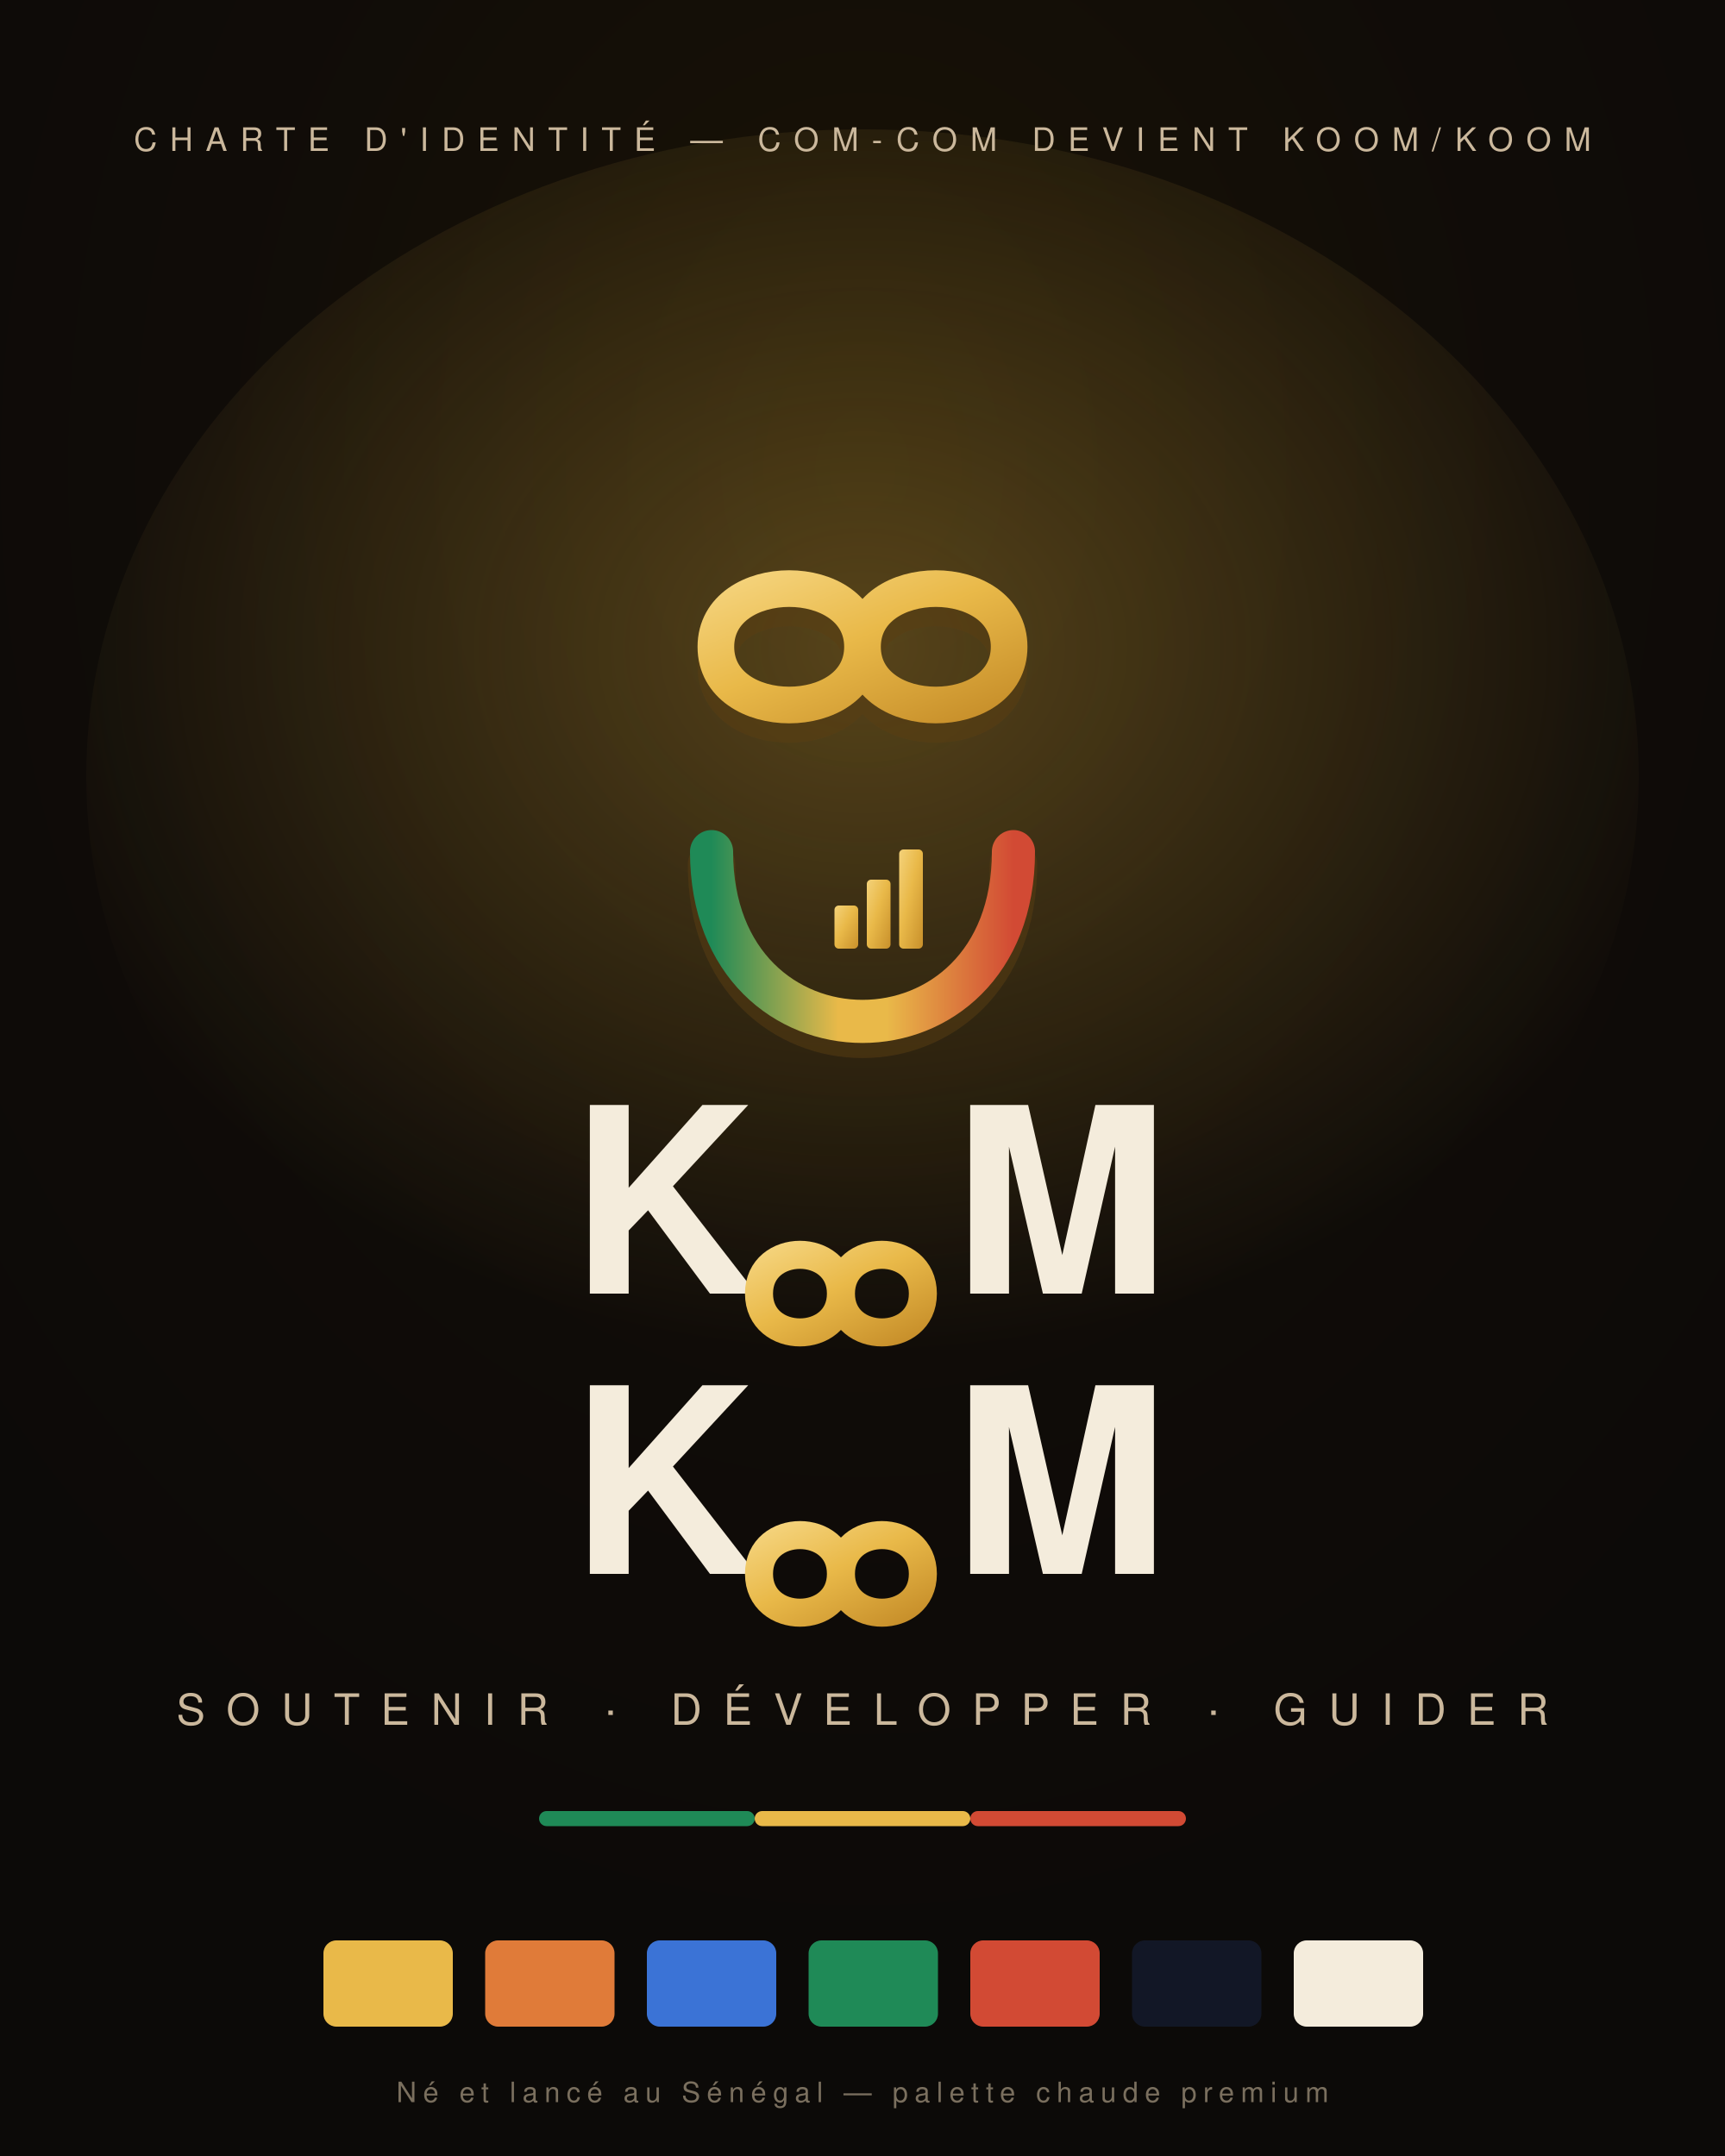
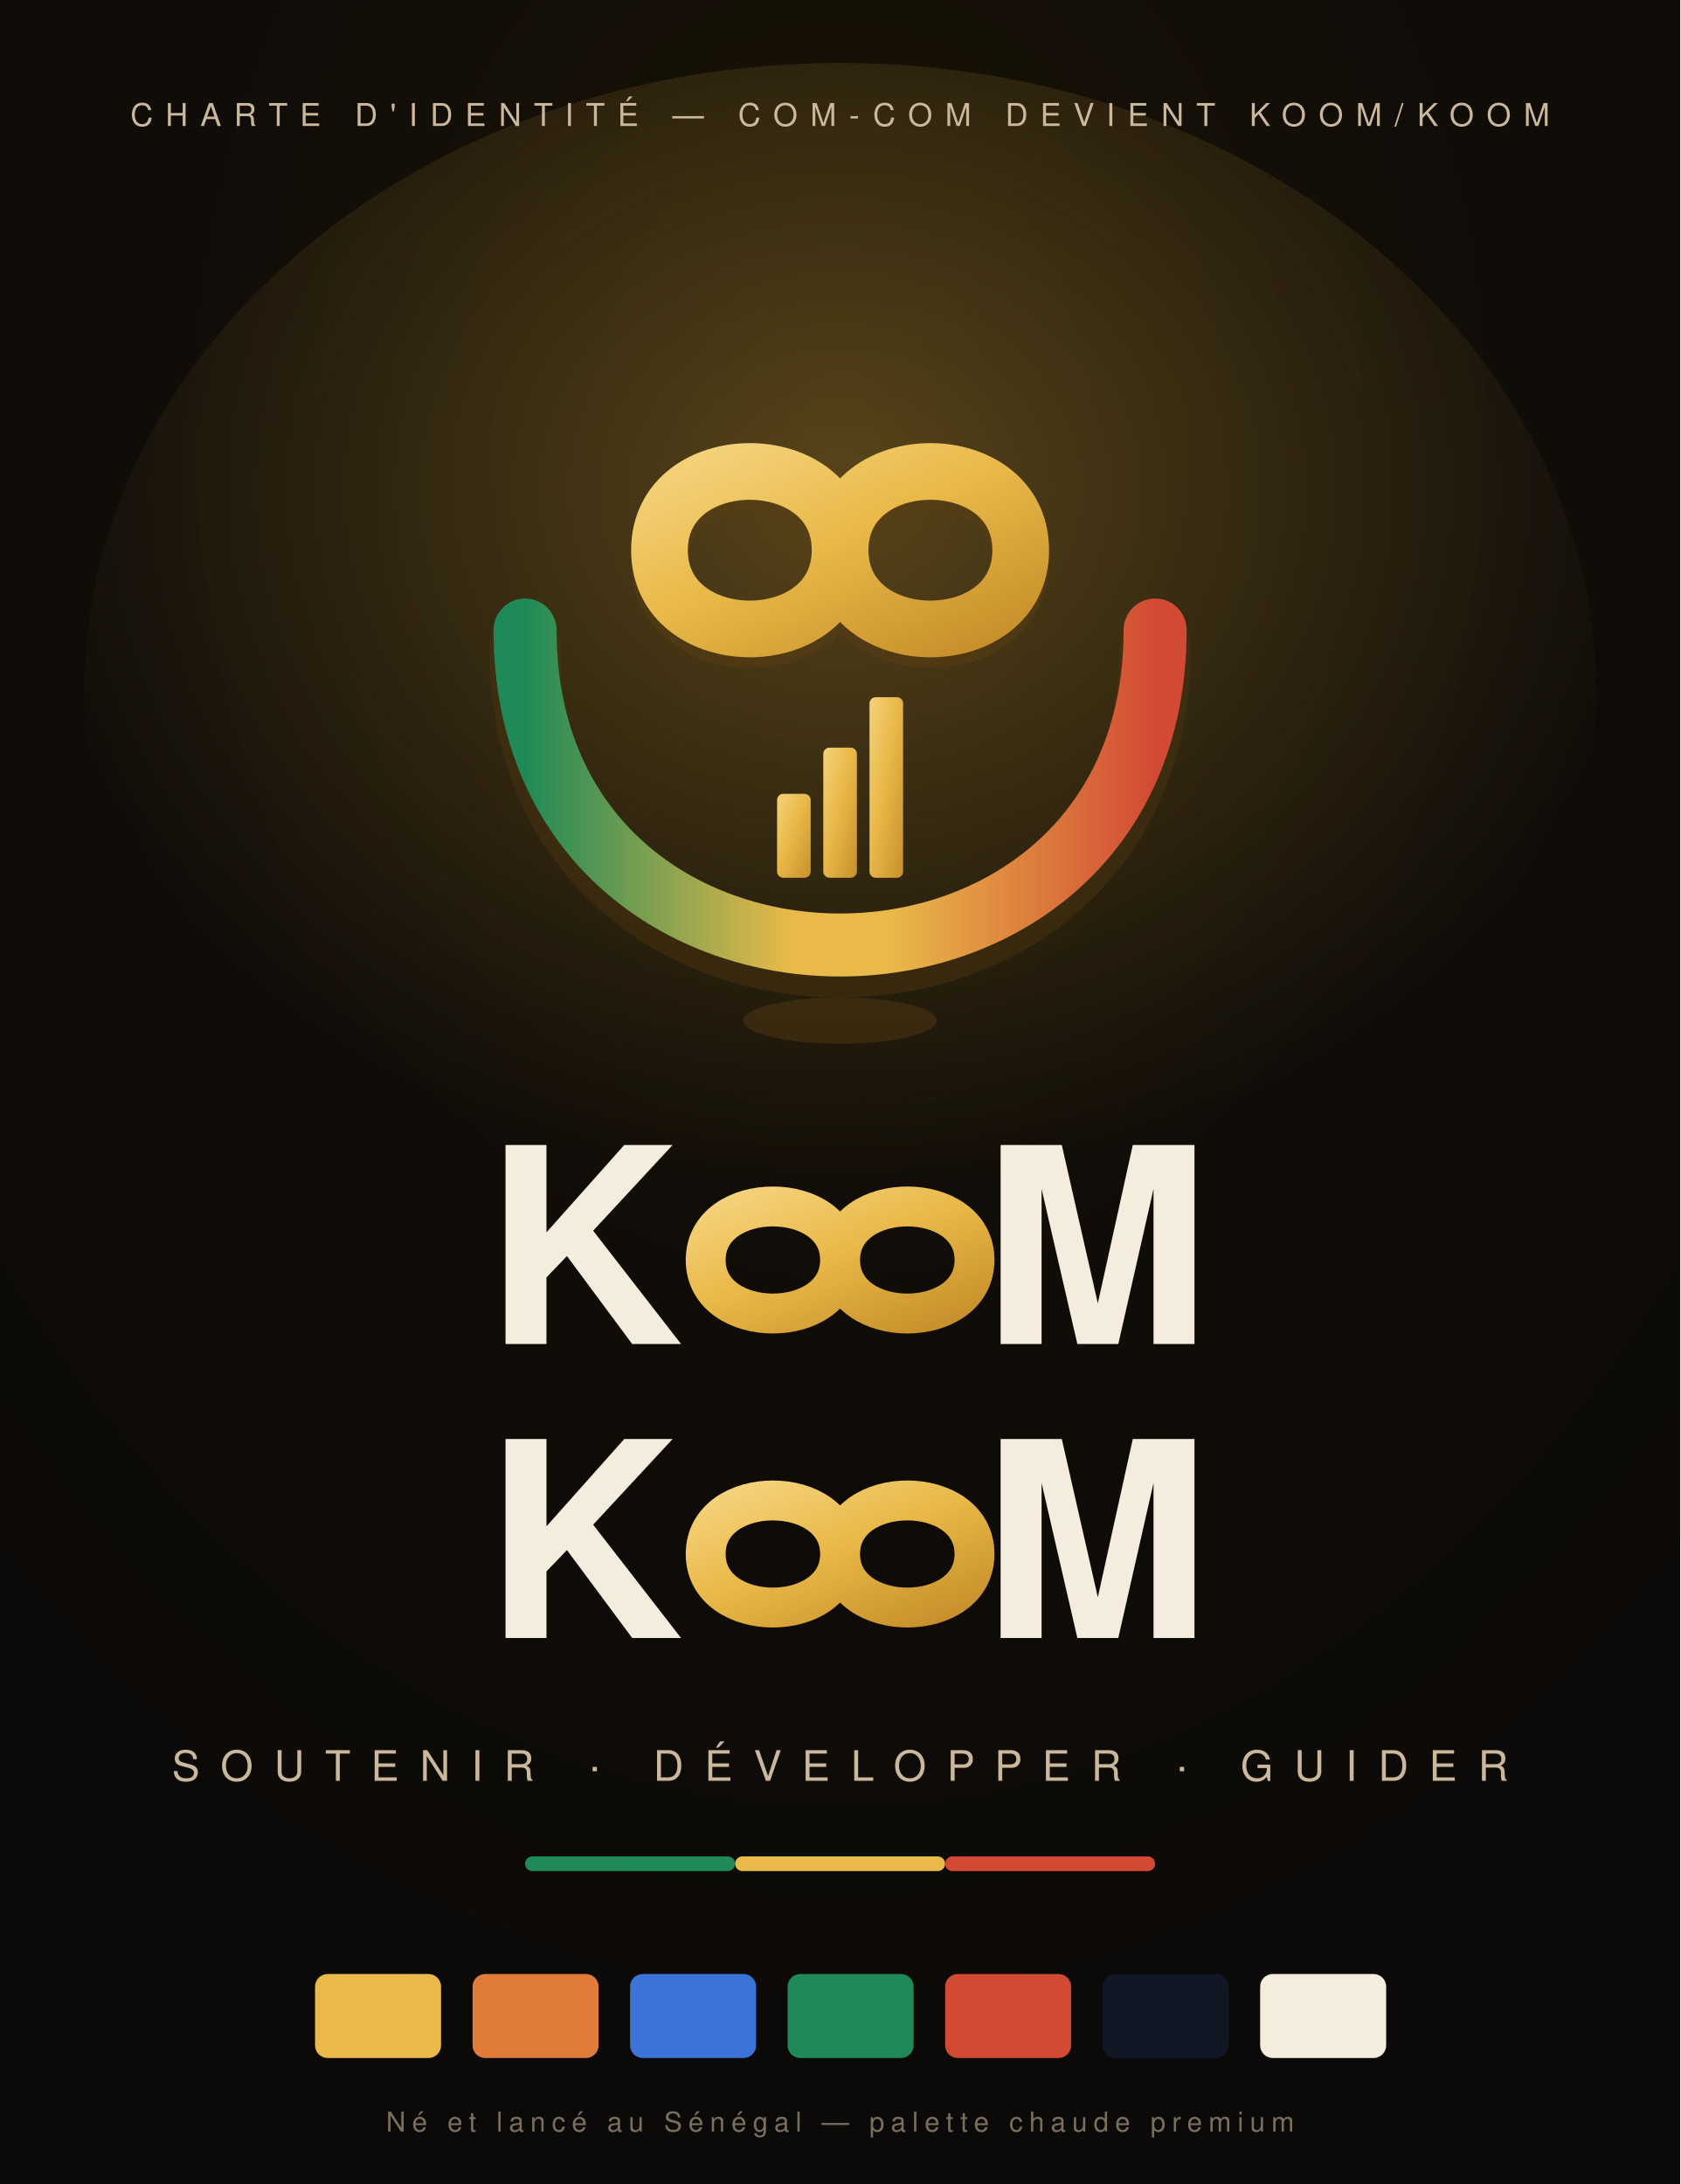
- <svg xmlns="http://www.w3.org/2000/svg" viewBox="0 0 800 1000" font-family="'Segoe UI',Helvetica,Arial,sans-serif">
+ <svg xmlns="http://www.w3.org/2000/svg" viewBox="0 0 800 1040" font-family="'Segoe UI',Helvetica,Arial,sans-serif">
  <defs>
    <linearGradient id="gold" x1="0" y1="0" x2="1" y2="1">
      <stop offset="0%" stop-color="#F4D27A" />
      <stop offset="45%" stop-color="#E9B949" />
      <stop offset="100%" stop-color="#C8902B" />
    </linearGradient>
-     <linearGradient id="cradle" x1="0" y1="0" x2="1" y2="0">
+     <linearGradient id="bowl" x1="0" y1="0" x2="1" y2="0">
      <stop offset="0%" stop-color="#1F8A57" />
      <stop offset="42%" stop-color="#E9B949" />
      <stop offset="58%" stop-color="#E9B949" />
      <stop offset="100%" stop-color="#D24A34" />
    </linearGradient>
-     <radialGradient id="bg" cx="50%" cy="22%" r="70%">
+     <radialGradient id="bg" cx="50%" cy="20%" r="75%">
      <stop offset="0%" stop-color="#1a1305" />
      <stop offset="55%" stop-color="#100c08" />
      <stop offset="100%" stop-color="#0c0a08" />
    </radialGradient>
-     <radialGradient id="glow" cx="50%" cy="40%" r="55%">
+     <radialGradient id="glow" cx="50%" cy="34%" r="55%">
      <stop offset="0%" stop-color="#E9B949" stop-opacity="0.30" />
      <stop offset="100%" stop-color="#E9B949" stop-opacity="0" />
    </radialGradient>
  </defs>
-   <rect width="800" height="1000" fill="url(#bg)" />
-   <ellipse cx="400" cy="360" rx="360" ry="300" fill="url(#glow)" />
-   <text x="400" y="70" text-anchor="middle" fill="#CBB89C" font-size="15" letter-spacing="6">CHARTE D'IDENTITÉ — COM-COM DEVIENT KOOM/KOOM</text>
+   <rect width="800" height="1040" fill="url(#bg)" />
+   <ellipse cx="400" cy="330" rx="360" ry="300" fill="url(#glow)" />
+   <text x="400" y="60" text-anchor="middle" fill="#CBB89C" font-size="15" letter-spacing="6">CHARTE D'IDENTITÉ — COM-COM DEVIENT KOOM/KOOM</text>
  <g transform="translate(400,300)">
-     <g transform="translate(-100,-50) scale(1.0)">
-       <path d="M100 54 C100 18 168 18 168 54 C168 90 100 90 100 54 C100 18 32 18 32 54 C32 90 100 90 100 54 Z" fill="none" stroke="#5A3D12" stroke-width="17" stroke-linecap="round" opacity="0.5" transform="translate(0,5)" />
-       <path d="M100 50 C100 14 168 14 168 50 C168 86 100 86 100 50 C100 14 32 14 32 50 C32 86 100 86 100 50 Z" fill="none" stroke="url(#gold)" stroke-width="17" stroke-linecap="round" />
+     <path d="M-150 0 C-150 200 150 200 150 0" fill="none" stroke="#4a3310" stroke-width="34" stroke-linecap="round" opacity="0.5" transform="translate(0,8)" />
+     <path d="M-150 0 C-150 200 150 200 150 0" fill="none" stroke="url(#bowl)" stroke-width="30" stroke-linecap="round" />
+     <ellipse cx="0" cy="186" rx="46" ry="11" fill="#4a3310" opacity="0.6" />
+     <g fill="url(#gold)">
+       <rect x="-30" y="78" width="16" height="40" rx="3" />
+       <rect x="-8" y="56" width="16" height="62" rx="3" />
+       <rect x="14" y="32" width="16" height="86" rx="3" />
    </g>
-     <path d="M-70 95 C-70 200 70 200 70 95" fill="none" stroke="#5A3D12" stroke-width="22" stroke-linecap="round" opacity="0.5" transform="translate(0,6)" />
-     <path d="M-70 95 C-70 200 70 200 70 95" fill="none" stroke="url(#cradle)" stroke-width="20" stroke-linecap="round" />
-     <g fill="url(#gold)">
-       <rect x="-13" y="120" width="11" height="20" rx="2" />
-       <rect x="2" y="108" width="11" height="32" rx="2" />
-       <rect x="17" y="94" width="11" height="46" rx="2" />
+     <g transform="translate(0,-46)">
+       <path d="M0 8 C0 -42 -86 -42 -86 8 C-86 58 0 58 0 8 C0 -42 86 -42 86 8 C86 58 0 58 0 8 Z" fill="none" stroke="#5A3D12" stroke-width="27" stroke-linecap="round" opacity="0.5" transform="translate(0,5)" />
+       <path d="M0 8 C0 -42 -86 -42 -86 8 C-86 58 0 58 0 8 C0 -42 86 -42 86 8 C86 58 0 58 0 8 Z" fill="none" stroke="url(#gold)" stroke-width="27" stroke-linecap="round" />
    </g>
  </g>
  <g text-anchor="middle" font-weight="700">
-     <g transform="translate(400,600)">
-       <text x="-92" y="0" fill="#F4ECDC" font-size="120">K</text>
-       <g transform="translate(0,-30)">
-         <path d="M-48 30 C-48 6 -10 6 -10 30 C-10 54 -48 54 -48 30 Z M-10 30 C-10 6 28 6 28 30 C28 54 -10 54 -10 30 Z" fill="none" stroke="url(#gold)" stroke-width="13" stroke-linecap="round" />
+     <g transform="translate(400,640)">
+       <text x="-122" y="0" fill="#F4ECDC" font-size="130">K</text>
+       <g transform="translate(0,-40)">
+         <path d="M0 0 C0 -34 -64 -34 -64 0 C-64 34 0 34 0 0 C0 -34 64 -34 64 0 C64 34 0 34 0 0 Z" fill="none" stroke="url(#gold)" stroke-width="19" stroke-linecap="round" />
      </g>
-       <text x="92" y="0" fill="#F4ECDC" font-size="120">M</text>
+       <text x="122" y="0" fill="#F4ECDC" font-size="130">M</text>
    </g>
-     <g transform="translate(400,730)">
-       <text x="-92" y="0" fill="#F4ECDC" font-size="120">K</text>
-       <g transform="translate(0,-30)">
-         <path d="M-48 30 C-48 6 -10 6 -10 30 C-10 54 -48 54 -48 30 Z M-10 30 C-10 6 28 6 28 30 C28 54 -10 54 -10 30 Z" fill="none" stroke="url(#gold)" stroke-width="13" stroke-linecap="round" />
+     <g transform="translate(400,780)">
+       <text x="-122" y="0" fill="#F4ECDC" font-size="130">K</text>
+       <g transform="translate(0,-40)">
+         <path d="M0 0 C0 -34 -64 -34 -64 0 C-64 34 0 34 0 0 C0 -34 64 -34 64 0 C64 34 0 34 0 0 Z" fill="none" stroke="url(#gold)" stroke-width="19" stroke-linecap="round" />
      </g>
-       <text x="92" y="0" fill="#F4ECDC" font-size="120">M</text>
+       <text x="122" y="0" fill="#F4ECDC" font-size="130">M</text>
    </g>
  </g>
-   <text x="400" y="800" text-anchor="middle" fill="#CBB89C" font-size="20" letter-spacing="10">SOUTENIR · DÉVELOPPER · GUIDER</text>
-   <g transform="translate(400,840)">
+   <text x="400" y="848" text-anchor="middle" fill="#CBB89C" font-size="20" letter-spacing="10">SOUTENIR · DÉVELOPPER · GUIDER</text>
+   <g transform="translate(400,884)">
    <rect x="-150" y="0" width="100" height="7" rx="3.5" fill="#1F8A57" />
    <rect x="-50" y="0" width="100" height="7" rx="3.5" fill="#E9B949" />
    <rect x="50" y="0" width="100" height="7" rx="3.5" fill="#D24A34" />
  </g>
-   <g transform="translate(150,900)">
+   <g transform="translate(150,940)">
    <rect x="0" y="0" width="60" height="40" rx="6" fill="#E9B949" />
    <rect x="75" y="0" width="60" height="40" rx="6" fill="#E07B39" />
    <rect x="150" y="0" width="60" height="40" rx="6" fill="#3B73D6" />
    <rect x="225" y="0" width="60" height="40" rx="6" fill="#1F8A57" />
    <rect x="300" y="0" width="60" height="40" rx="6" fill="#D24A34" />
    <rect x="375" y="0" width="60" height="40" rx="6" fill="#121726" />
    <rect x="450" y="0" width="60" height="40" rx="6" fill="#F4ECDC" />
  </g>
-   <text x="400" y="975" text-anchor="middle" fill="#7a6f5e" font-size="13" letter-spacing="3">Né et lancé au Sénégal — palette chaude premium</text>
+   <text x="400" y="1015" text-anchor="middle" fill="#7a6f5e" font-size="13" letter-spacing="3">Né et lancé au Sénégal — palette chaude premium</text>
</svg>
